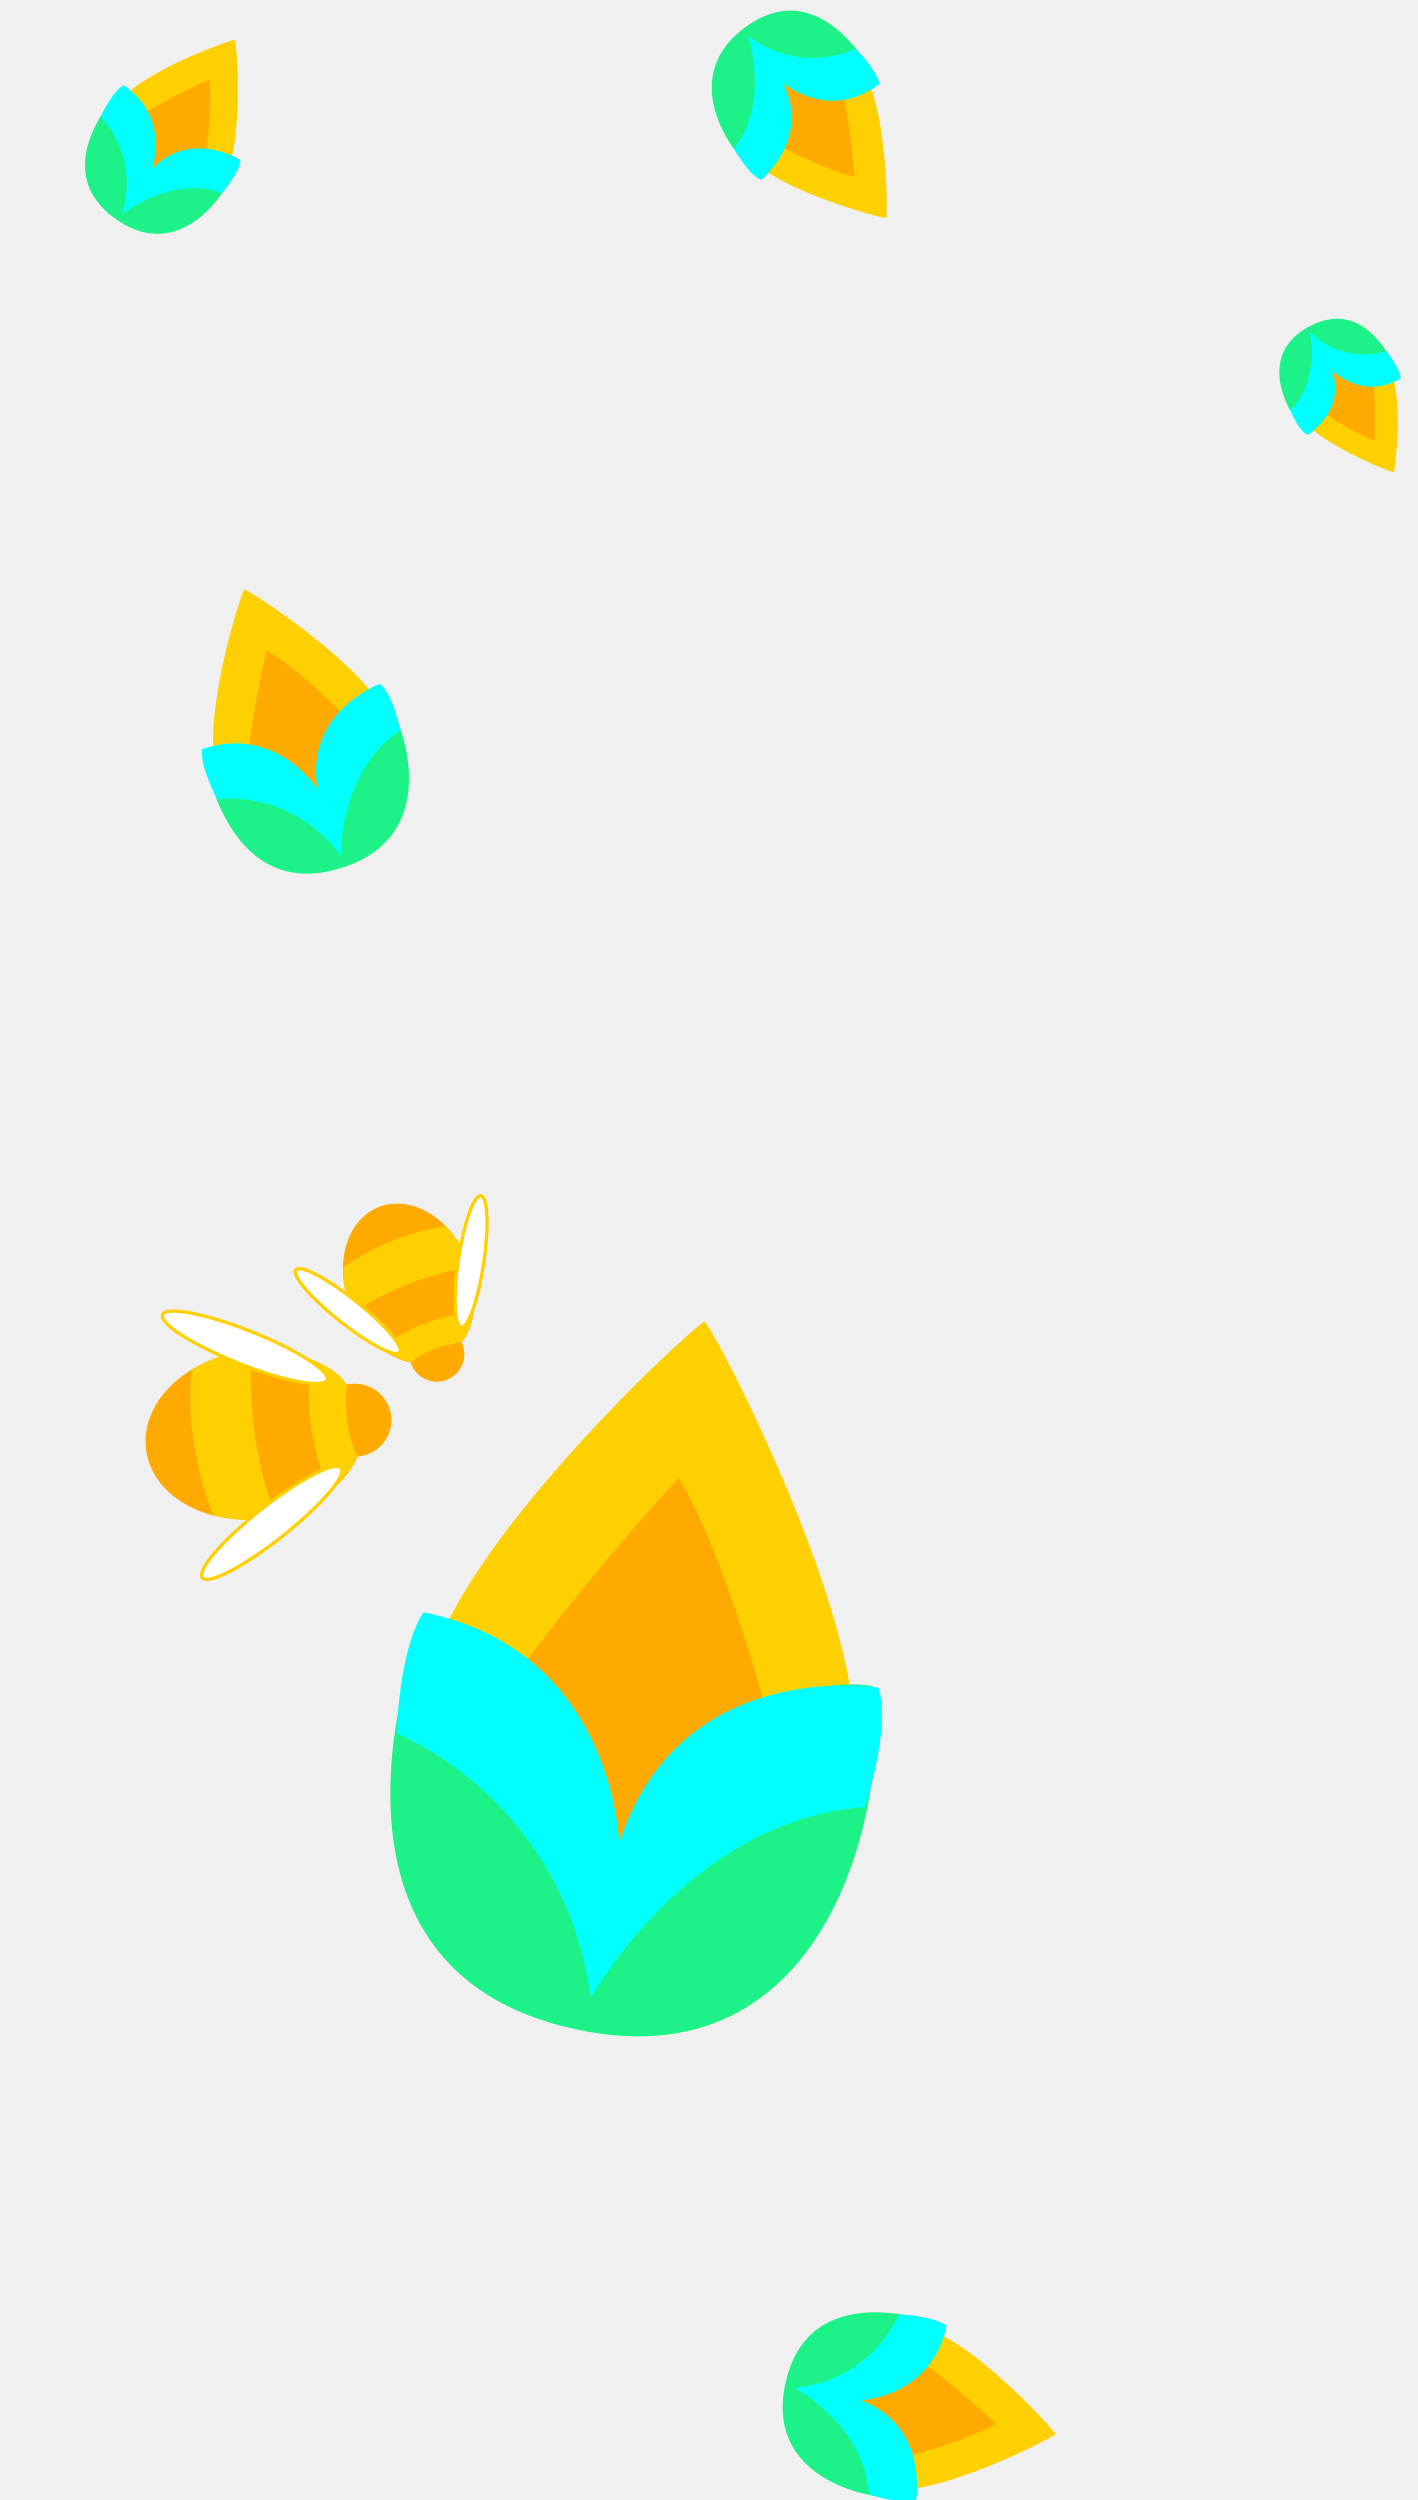
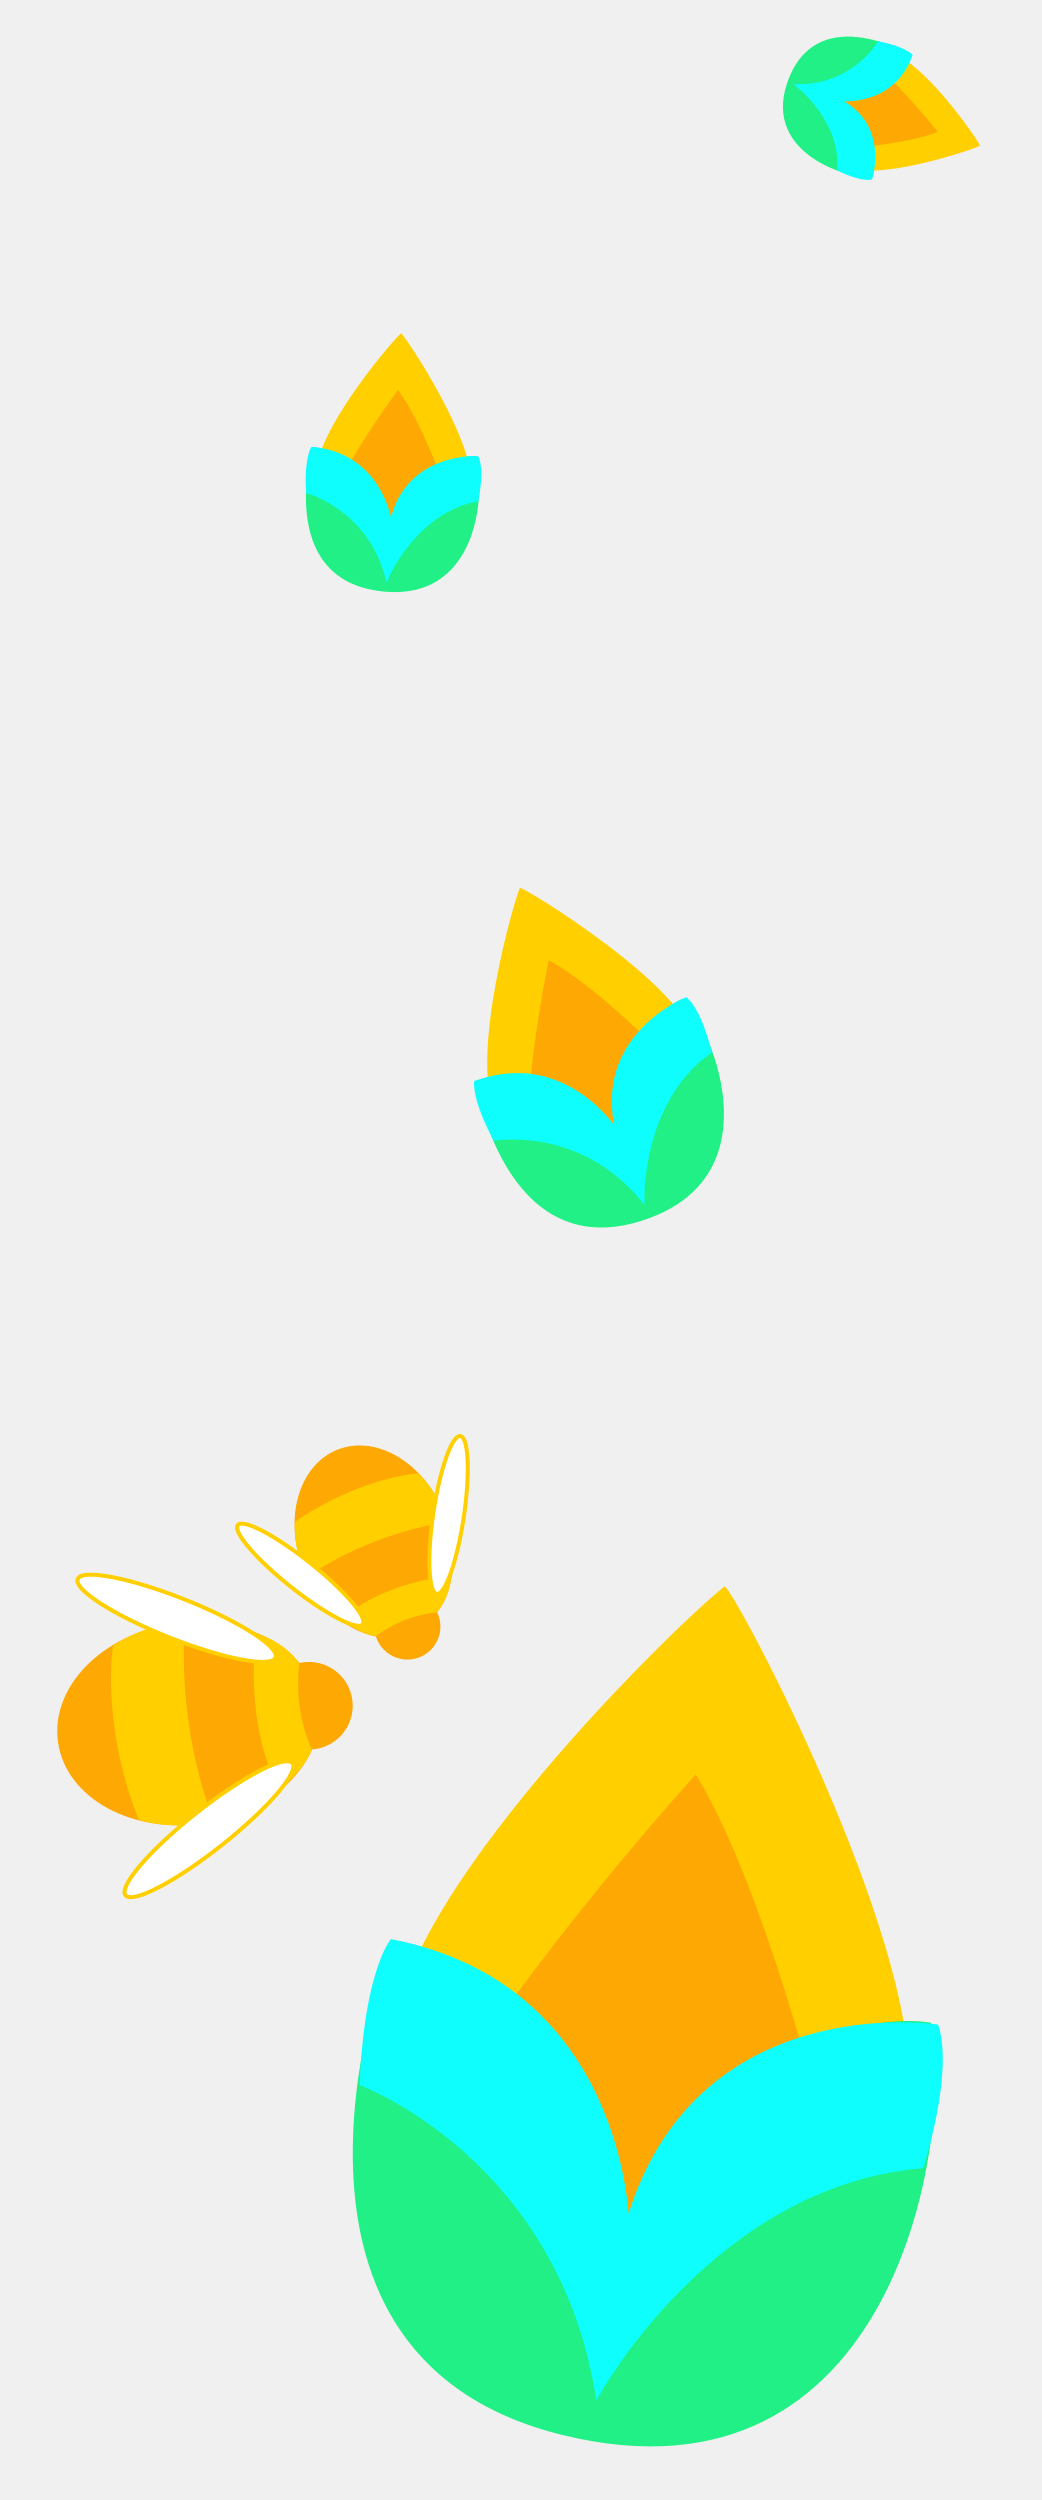
- <svg xmlns="http://www.w3.org/2000/svg" version="1.1" id="Layer_1" x="0px" y="0px" width="1274.638px" height="2248.024px" viewBox="0 0 1274.638 2248.024" enable-background="new 0 0 1274.638 2248.024" xml:space="preserve">
-   <g id="Comments">
-     <g id="patel-6">
+ <svg xmlns="http://www.w3.org/2000/svg" version="1.1" id="Layer_1" x="0px" y="0px" width="779.488px" height="1870.655px" viewBox="88.045 0 779.488 1870.655" enable-background="new 88.045 0 779.488 1870.655" xml:space="preserve">
+   <g id="Comments" display="none" opacity="0.5">
+     <g id="patel-6" display="inline">
      <g>
        <path fill="#FFD000" d="M949.154,2188.653c-11.503-15.192-97.756-106.602-134.745-95.593     c-58.765,17.491-73.408,103.738-23.958,141.105C820.238,2256.675,950.64,2190.616,949.154,2188.653z" />
        <path fill="#FFAA00" d="M827.172,2122.056c-1.818-1.993-5.662-2.701-8.279-3.356l-51.098-21.38     c-4.396-1.1-9.051,0.042-12.438,3.052l-38.042,33.803c-3.801,3.378-5.421,8.581-4.21,13.52l10.838,44.164     c1.212,4.938,5.057,8.801,9.99,10.035l51.778,12.956c2.99,0.748,6.145,0.467,8.955-0.797c0,0,68.221-15.363,101.021-34.542     C859.746,2146.013,827.172,2122.056,827.172,2122.056z" />
        <path fill="#1DF288" stroke="#1DF288" stroke-width="1.2" stroke-miterlimit="10" d="M849.492,2092.182     c0,0-116.554-48.19-141.409,45.997s82.528,112.789,115.311,106.951c0,0,11.508-50.293-65.636-90.867     C757.758,2154.262,828.745,2150.164,849.492,2092.182z" />
        <path fill="#00FFFF" stroke="#00FFFF" stroke-width="2.5" stroke-miterlimit="10" d="M849.756,2091.835     c0,0-8.914-7.519-40.683-9.392c0,0-21.961,55.954-90.098,65.708c0,0,59.555,33.843,63.613,93.816c0,0,26.177,9.057,40.031,5.023     c0,0,11.792-68.959-54.575-89.321C768.044,2157.668,835.591,2157.953,849.756,2091.835z" />
      </g>
    </g>
-     <g id="patel-5">
+     <g id="patel-5" display="inline">
      <g>
        <path fill="#FFD000" d="M633.007,1188.355c-39.553,30.507-277.145,258.737-247.421,355.438     c47.224,153.63,273.64,189.993,370.433,59.498C814.326,1524.684,638.118,1184.413,633.007,1188.355z" />
        <path fill="#FFAA00" d="M461.292,1509.658c-5.181,4.813-6.949,14.905-8.604,21.781L397.84,1665.88     c-2.78,11.548,0.323,23.723,8.291,32.531l89.497,98.928c8.943,9.885,22.62,14.01,35.537,10.718l115.512-29.442     c12.916-3.292,22.951-13.461,26.071-26.421l32.749-136.025c1.891-7.854,1.081-16.117-2.3-23.456     c0,0-41.867-178.466-92.908-263.993C523.327,1423.713,461.292,1509.658,461.292,1509.658z" />
        <g>
          <path fill="#1DF288" stroke="#1DF288" stroke-width="1.2" stroke-miterlimit="10" d="M382.463,1451.851      c0,0-123.591,306.646,123.878,369.594s293.717-218.965,277.647-304.761c0,0-132.101-28.989-236.651,174.175      C547.336,1690.858,534.934,1504.879,382.463,1451.851z" />
          <path fill="#00FFFF" stroke="#00FFFF" stroke-width="2.5" stroke-miterlimit="10" d="M381.548,1451.166      c0,0-19.502,23.541-23.668,106.861c0,0,147.184,56.257,174.344,234.633c0,0,87.318-156.901,244.428-168.94      c0,0,23.128-68.828,12.229-105.049c0,0-181.035-29.298-232.856,145.143C556.025,1663.814,555.192,1486.75,381.548,1451.166z" />
        </g>
      </g>
    </g>
-     <g id="patel-4">
+     <g id="patel-4" display="inline">
      <g>
        <path fill="#FFD000" d="M219.438,530.095c-7.948,18.85-46.621,148.115-16.526,176.592     c47.812,45.242,135.854,12.549,144.044-53.485C351.89,613.423,220.465,527.659,219.438,530.095z" />
        <path fill="#FFAA00" d="M223.015,679.253c-0.876,2.76,0.529,6.714,1.325,9.499l7.557,58.983c1.338,4.677,4.899,8.391,9.515,9.924     l51.85,17.218c5.181,1.72,10.888,0.433,14.829-3.345l35.24-33.787c3.94-3.778,5.467-9.426,3.966-14.675l-15.754-55.092     c-0.91-3.181-2.864-5.963-5.549-7.897c0,0-50.91-55.175-86.35-75.371C227.799,636.108,223.015,679.253,223.015,679.253z" />
        <path fill="#1DF288" stroke="#1DF288" stroke-width="1.2" stroke-miterlimit="10" d="M183.259,674.542     c0,0,17.776,134.23,118.683,106.769s60.548-137.279,37.52-164.622c0,0-52.935,16.303-49.237,109.806     C290.224,726.494,248.303,662.7,183.259,674.542z" />
        <path fill="#00FFFF" stroke="#00FFFF" stroke-width="2.5" stroke-miterlimit="10" d="M182.795,674.482     c0,0-2.205,12.324,13.111,42.865c0,0,63.81-9.625,109.459,48.484c0,0-0.512-73.537,53.065-109.508     c0,0-5.634-29.198-16.823-39.912c0,0-70.441,26.06-53.739,98.692C287.868,715.102,251.868,652.153,182.795,674.482z" />
      </g>
    </g>
-     <g id="patel-3">
+     <g id="patel-3" display="inline">
      <g>
        <path fill="#FFD000" d="M211.083,35.667c-14.453,3.698-106.58,38.255-109.843,68.293c-5.185,47.721,52.634,84.431,94.595,60.061     C221.112,149.341,212.95,35.189,211.083,35.667z" />
        <path fill="#FFAA00" d="M126.039,103.534c-1.99,0.709-3.666,3.269-4.932,4.959l-30.92,30.405     c-2.126,2.84-2.712,6.546-1.567,9.903l12.871,37.706c1.286,3.768,4.551,6.514,8.483,7.136l35.165,5.562     c3.932,0.622,7.886-0.983,10.272-4.17l25.045-33.449c1.446-1.931,2.2-4.294,2.139-6.706c0,0,9.587-53.902,5.684-83.391     C153.205,87.282,126.039,103.534,126.039,103.534z" />
        <path fill="#1DF288" stroke="#1DF288" stroke-width="1.2" stroke-miterlimit="10" d="M111.239,78.368     c0,0-70.112,69.529-9.657,116.017s106.43-25.388,112.152-50.822c0,0-32.816-23.55-85.486,19.839     C128.248,163.402,146.805,110.918,111.239,78.368z" />
        <path fill="#00FFFF" stroke="#00FFFF" stroke-width="2.5" stroke-miterlimit="10" d="M111.069,78.072     c0,0-8.13,4.155-19.11,26.521c0,0,33.734,32.812,20.123,84.952c0,0,42.48-32.733,87.001-17.484c0,0,14.471-16.151,15.758-27.374     c0,0-46.204-29.413-81.017,12.323C133.825,157.009,154.503,108.337,111.069,78.072z" />
      </g>
    </g>
-     <g id="patel-2">
+     <g id="patel-2" display="inline">
      <g>
        <path fill="#FFD000" d="M797.062,195.888c1.378-16.595-1.079-126.358-30.672-140.693     c-47.015-22.775-105.275,24.939-95.318,78.062C677.069,165.258,796.884,198.033,797.062,195.888z" />
        <path fill="#FFAA00" d="M757.962,81.523c-0.014-2.357-2.037-5.055-3.316-7.004l-20.084-43.658     c-2.148-3.274-5.734-5.236-9.581-5.244l-43.214-0.087c-4.318-0.009-8.298,2.442-10.34,6.366l-18.266,35.097     c-2.042,3.925-1.812,8.679,0.598,12.353l25.301,38.561c1.461,2.227,3.611,3.878,6.103,4.689c0,0,51.771,29.662,83.365,36.234     C764.894,116.087,757.962,81.523,757.962,81.523z" />
        <path fill="#1DF288" stroke="#1DF288" stroke-width="1.2" stroke-miterlimit="10" d="M789.023,75.028     c0,0-46.14-99.208-115.356-52.257s-12.045,121.534,11.956,136.795c0,0,35.847-26.096,10.241-97.418     C695.864,62.148,742.977,100.763,789.023,75.028z" />
        <path fill="#00FFFF" stroke="#00FFFF" stroke-width="2.5" stroke-miterlimit="10" d="M789.387,74.955     c0,0-1.349-10.087-20.327-29.785c0,0-45.659,23.707-94.189-9.563c0,0,18.335,56.703-13.194,98.163c0,0,11.366,21.13,22.4,26.557     c0,0,46.636-38.1,16.341-89.976C700.417,70.352,742.869,109.824,789.387,74.955z" />
      </g>
    </g>
-     <g id="patel-1">
+     <g id="patel-1" display="inline">
      <g>
        <path fill="#FFD000" d="M1253.409,424.7c2.392-11.43,9.93-88.079-10.044-100.743c-31.732-20.121-77.485,7.819-74.856,45.71     C1170.094,392.492,1253.1,426.177,1253.409,424.7z" />
        <path fill="#FFAA00" d="M1235.101,341.524c0.189-1.642-1.03-3.704-1.781-5.177l-10.681-32.22c-1.26-2.474-3.662-4.166-6.416-4.52     l-30.932-3.979c-3.091-0.398-6.148,0.948-7.943,3.495l-16.05,22.781c-1.795,2.547-2.033,5.879-0.618,8.655l14.848,29.144     c0.857,1.683,2.257,3.028,3.972,3.818c0,0,34.554,25.348,56.617,32.789C1237.137,366.219,1235.101,341.524,1235.101,341.524z" />
        <path fill="#1DF288" stroke="#1DF288" stroke-width="1.2" stroke-miterlimit="10" d="M1257.89,339.818     c0,0-24.631-73.26-78.164-46.845c-53.532,26.415-18.917,83.53-3.026,96.332c0,0,27.875-14.92,15.583-66.902     C1192.283,322.403,1222.743,353.562,1257.89,339.818z" />
        <path fill="#00FFFF" stroke="#00FFFF" stroke-width="2.5" stroke-miterlimit="10" d="M1258.157,339.8     c0,0-0.112-7.146-12.031-22.582c0,0-34.698,12.367-66.625-15.199c0,0,8.325,41.144-17.76,67.153c0,0,6.348,15.743,13.788,20.522     c0,0,36.616-22.3,19.32-61.167C1194.848,328.528,1221.899,359.861,1258.157,339.8z" />
      </g>
    </g>
-     <g id="bee-1">
+     <g id="bee-1" display="inline">
      <g>
        <path fill="#FFAA00" stroke="#FFAA00" stroke-miterlimit="10" d="M420.085,1133.565c-14.879-37.74-50.366-59.098-79.258-47.708     c-28.899,11.394-40.264,51.223-25.385,88.963c10.745,27.255,32.238,45.972,54.233,49.966c0.186,0.617,0.406,1.238,0.647,1.85     c4.9,12.428,18.946,18.536,31.381,13.634c12.428-4.9,18.534-18.953,13.634-31.381c-0.241-0.612-0.504-1.216-0.79-1.794     C427.89,1189.161,430.83,1160.82,420.085,1133.565z" />
        <path fill="#FFD000" d="M369.675,1224.786c0,0,16.61-14.397,44.872-17.691c0,0,9.549-8.266,11.056-27.263     c0,0-48.799,3.29-82.622,32.573C342.982,1212.406,359.54,1224.771,369.675,1224.786z" />
        <path fill="#FFD000" d="M317.769,1180.723c0,0,41.323-31.096,104.443-41.176c0,0-3.661-19.883-21.622-36.407     c0,0-43.027,2.737-91.662,36.137C308.929,1139.277,306.205,1157.593,317.769,1180.723z" />
-         <ellipse transform="matrix(-0.7828 -0.6223 0.6223 -0.7828 -176.1924 2296.463)" fill="#FFFFFF" stroke="#FFD000" stroke-width="3" stroke-miterlimit="10" cx="312.699" cy="1178.982" rx="59.687" ry="11.478" />
-         <ellipse transform="matrix(-0.1475 0.9891 -0.9891 -0.1475 1608.022 882.6296)" fill="#FFFFFF" stroke="#FFD000" stroke-width="3" stroke-miterlimit="10" cx="423.627" cy="1134.318" rx="59.688" ry="11.478" />
+         <ellipse transform="matrix(-0.6223 0.7828 -0.7828 -0.6223 1430.179 1667.836)" fill="#FFFFFF" stroke="#FFD000" stroke-width="3" stroke-miterlimit="10" cx="312.707" cy="1178.963" rx="11.478" ry="59.688" />
+         <ellipse transform="matrix(0.9891 0.1475 -0.1475 0.9891 171.9397 -50.0699)" fill="#FFFFFF" stroke="#FFD000" stroke-width="3" stroke-miterlimit="10" cx="423.583" cy="1134.327" rx="11.478" ry="59.69" />
      </g>
-       <animateTransform type="translate" fill="remove" attributeType="XML" repeatCount="indefinite" additive="replace" accumulate="none" restart="always" dur="4s" begin="0.5" attributeName="transform" calcMode="linear" values="0,0; -35,-25; 40,-25; 32,20; -35,0; 0,0;">
+       <animateTransform type="translate" fill="remove" additive="replace" accumulate="none" restart="always" dur="4s" begin="0.5" attributeName="transform" calcMode="linear" values="0,0; -35,-25; 40,-25; 32,20; -35,0; 0,0;" repeatCount="indefinite" attributeType="XML">
			</animateTransform>
    </g>
-     <g id="bee-2">
+     <g id="bee-2" display="inline">
      <g>
        <path fill="#FFAA00" stroke="#FFAA00" stroke-miterlimit="10" d="M218.045,1216.026c-53.547,7.869-92.071,47.485-86.047,88.478     c6.025,41.004,54.317,67.862,107.864,59.994c38.671-5.683,69.513-27.92,81.381-55.282c0.859-0.054,1.732-0.151,2.6-0.279     c17.634-2.591,29.834-18.984,27.242-36.627c-2.591-17.634-18.993-29.833-36.627-27.242c-0.869,0.128-1.733,0.286-2.571,0.481     C292.641,1222.769,256.716,1210.343,218.045,1216.026z" />
        <path fill="#FFD000" d="M321.244,1309.216c0,0-13.66-25.95-9.356-63.667c0,0-7.839-14.916-32.06-22.642     c0,0-10.545,64.395,17.226,117.227C297.054,1340.134,318.146,1322.379,321.244,1309.216z" />
        <path fill="#FFD000" d="M248.238,1363.267c0,0-27.848-63.127-21.776-148.188c0,0-26.941-1.282-53.863,17.033     c0,0-9.511,56.729,19.111,130.053C191.71,1362.166,214.678,1371.266,248.238,1363.267z" />
-         <ellipse transform="matrix(-0.7841 0.6206 -0.6206 -0.7841 1285.825 2291.411)" fill="#FFFFFF" stroke="#FFD000" stroke-width="3" stroke-miterlimit="10" cx="244.373" cy="1369.345" rx="79.628" ry="15.313" />
-         <ellipse transform="matrix(0.9295 0.3688 -0.3688 0.9295 462.3557 4.2054)" fill="#FFFFFF" stroke="#FFD000" stroke-width="3" stroke-miterlimit="10" cx="220.177" cy="1211.581" rx="79.629" ry="15.313" />
+         <ellipse transform="matrix(0.6206 0.7841 -0.7841 0.6206 1166.463 327.8837)" fill="#FFFFFF" stroke="#FFD000" stroke-width="3" stroke-miterlimit="10" cx="244.396" cy="1369.365" rx="15.313" ry="79.626" />
+         <ellipse transform="matrix(0.3688 -0.9295 0.9295 0.3688 -987.1883 969.3983)" fill="#FFFFFF" stroke="#FFD000" stroke-width="3" stroke-miterlimit="10" cx="220.179" cy="1211.571" rx="15.313" ry="79.628" />
      </g>
-       <animateTransform type="translate" fill="remove" attributeType="XML" repeatCount="indefinite" additive="replace" accumulate="none" restart="always" dur="4.5s" begin="0" attributeName="transform" calcMode="linear" values="0,0; -20,25; 25,20; 45,30; 25,10; 0,0;">
+       <animateTransform type="translate" fill="remove" additive="replace" accumulate="none" restart="always" dur="4.5s" begin="0" attributeName="transform" calcMode="linear" values="0,0; -20,25; 25,20; 45,30; 25,10; 0,0;" repeatCount="indefinite" attributeType="XML">
			</animateTransform>
    </g>
  </g>
+   <g>
+     <g>
+       <g>
+         <path fill="#FFCF00" d="M476.974,664.448c-7.459,19.054-42.779,149.304-11.95,176.998c48.978,43.998,136.162,9.029,142.641-57.21     C611.568,744.336,477.938,661.986,476.974,664.448z" />
+         <path fill="#FDA803" d="M484.414,813.496c-0.805,2.783,0.702,6.7,1.571,9.464l9.084,58.78c1.458,4.642,5.116,8.263,9.771,9.677     l52.29,15.873c5.225,1.586,10.898,0.151,14.741-3.729l34.36-34.696c3.842-3.88,5.222-9.567,3.585-14.776l-17.179-54.677     c-0.992-3.157-3.018-5.888-5.753-7.753c0,0-52.333-53.85-88.292-73.125C488.08,770.232,484.414,813.496,484.414,813.496z" />
+         <g>
+           <path fill="#20F086" stroke="#20F086" stroke-width="1.2" stroke-miterlimit="10" d="M444.541,809.815      c0,0,21.251,133.753,121.434,103.682c100.183-30.071,56.985-138.831,33.251-165.574c0,0-52.506,17.672-46.387,111.068      C552.839,858.991,509.27,796.29,444.541,809.815z" />
+           <path fill="#0EFDFD" stroke="#0EFDFD" stroke-width="2.5" stroke-miterlimit="10" d="M444.075,809.767      c0,0-1.885,12.38,14.219,42.52c0,0,63.553-11.276,110.702,45.643c0,0-2.416-73.514,50.222-110.869      c0,0-6.39-29.049-17.855-39.472c0,0-69.757,27.882-51.176,100.072C550.188,847.661,512.562,785.652,444.075,809.767z" />
+         </g>
+       </g>
+     </g>
+     <g>
+       <g>
+         <path fill="#FFCF00" d="M821.408,108.826c-5.659-10.217-50.052-73.175-73.452-69.709c-37.176,5.507-53.554,56.565-26.797,83.535     C737.277,138.898,822.139,110.147,821.408,108.826z" />
+         <path fill="#FDA803" d="M753.181,57.82c-0.93-1.367-3.201-2.131-4.732-2.756l-29.146-17.412     c-2.571-1.049-5.495-0.761-7.812,0.771l-26.019,17.205c-2.6,1.719-4.035,4.736-3.729,7.837l2.739,27.739     c0.306,3.102,2.304,5.779,5.189,6.957l30.291,12.36c1.749,0.714,3.688,0.817,5.503,0.294c0,0,42.729-3.394,64.296-12.181     C770.864,75.186,753.181,57.82,753.181,57.82z" />
+         <g>
+           <path fill="#20F086" stroke="#20F086" stroke-width="1.2" stroke-miterlimit="10" d="M769.32,41.633      c0,0-66.533-39.366-89.797,15.622c-23.264,54.989,40.274,75.606,60.673,74.912c0,0,11.352-29.516-31.93-60.837      C708.265,71.33,751.693,75.011,769.32,41.633z" />
+           <path fill="#0EFDFD" stroke="#0EFDFD" stroke-width="2.5" stroke-miterlimit="10" d="M769.51,41.445      c0,0-4.755-5.337-23.869-9.234c0,0-18.187,32.042-60.377,32.04c0,0,33.195,25.709,30.446,62.45c0,0,15.096,7.77,23.853,6.526      c0,0,13.147-40.817-25.352-58.938C714.211,74.29,755.17,80.332,769.51,41.445z" />
+         </g>
+       </g>
+     </g>
+     <g>
+       <g>
+         <path fill="#FFCF00" d="M388.052,249.413c-10.761,10.337-73.946,85.791-61.995,113.548     c18.987,44.098,87.401,47.583,111.931,5.702C452.764,343.436,389.442,248.077,388.052,249.413z" />
+         <path fill="#FDA803" d="M347.437,350.378c-1.383,1.597-1.582,4.651-1.852,6.746l-11.945,41.697     c-0.453,3.519,0.862,7.035,3.513,9.393l29.774,26.488c2.975,2.647,7.17,3.43,10.9,2.035l33.353-12.475     c3.729-1.395,6.381-4.739,6.889-8.688l5.331-41.454c0.308-2.394-0.199-4.821-1.441-6.891c0,0-18.199-51.647-36.119-75.397     C363.084,322.851,347.437,350.378,347.437,350.378z" />
+         <g>
+           <path fill="#20F086" stroke="#20F086" stroke-width="1.2" stroke-miterlimit="10" d="M322.16,335.758      c0,0-26.797,95.058,48.728,105.757S451.04,367,443.496,342.04c0,0-40.167-4.341-64.652,59.37      C378.844,401.41,369.153,346.58,322.16,335.758z" />
+           <path fill="#0EFDFD" stroke="#0EFDFD" stroke-width="2.5" stroke-miterlimit="10" d="M321.866,335.584      c0,0-5.031,7.621-3.577,32.499c0,0,45.527,11.952,59.355,64.047c0,0,20.862-49.416,67.131-58.067c0,0,4.645-21.187,0.238-31.592      c0,0-54.709-2.852-64.463,50.626C380.55,393.098,374.583,340.542,321.866,335.584z" />
+         </g>
+       </g>
+     </g>
+     <g>
+       <g>
+         <path fill="#FFCF00" d="M630.106,1187.122c-39.274,30.882-274.771,261.374-244.137,357.813     c48.669,153.214,275.463,187.465,371.052,56.043C814.603,1521.811,635.181,1183.132,630.106,1187.122z" />
+         <path fill="#FDA803" d="M461.369,1510.085c-5.137,4.862-6.811,14.973-8.402,21.865l-53.599,134.976     c-2.672,11.576,0.545,23.724,8.597,32.459l90.437,98.107c9.037,9.803,22.755,13.801,35.644,10.387l115.256-30.527     c12.888-3.414,22.829-13.678,25.828-26.669l31.482-136.355c1.818-7.874,0.931-16.13-2.519-23.438     c0,0-43.544-178.105-95.393-263.169C522.611,1423.546,461.369,1510.085,461.369,1510.085z" />
+         <g>
+           <path fill="#20F086" stroke="#20F086" stroke-width="1.2" stroke-miterlimit="10" d="M381.985,1453.006      c0,0-120.743,307.854,127.356,368.497s291.718-221.75,274.843-307.41c0,0-132.394-27.758-235.061,176.418      C549.123,1690.511,534.979,1504.617,381.985,1453.006z" />
+           <path fill="#0EFDFD" stroke="#0EFDFD" stroke-width="2.5" stroke-miterlimit="10" d="M381.064,1452.329      c0,0-19.285,23.728-22.672,107.1c0,0,147.735,54.889,176.568,233.042c0,0,85.864-157.745,242.889-171.255      c0,0,22.487-69.057,11.248-105.181c0,0-181.34-27.609-231.538,147.346C557.56,1663.381,555.07,1486.295,381.064,1452.329z" />
+         </g>
+       </g>
+     </g>
+     <g>
+       <path fill="#FDA803" stroke="#FDA803" stroke-miterlimit="10" d="M420.146,1132.879c-14.882-37.748-50.377-59.111-79.275-47.718    c-28.906,11.396-40.272,51.233-25.39,88.982c10.748,27.261,32.244,45.982,54.245,49.976c0.186,0.618,0.406,1.238,0.647,1.851    c4.901,12.431,18.95,18.54,31.388,13.637c12.431-4.901,18.538-18.957,13.637-31.388c-0.241-0.612-0.504-1.216-0.79-1.794    C427.953,1188.487,430.894,1160.14,420.146,1132.879z" />
+       <path fill="#FFCF00" d="M369.726,1224.12c0,0,16.613-14.4,44.882-17.695c0,0,9.551-8.268,11.058-27.269    c0,0-48.81,3.291-82.639,32.58C343.026,1211.737,359.588,1224.105,369.726,1224.12z" />
+       <path fill="#FFCF00" d="M317.809,1180.048c0,0,41.332-31.102,104.465-41.185c0,0-3.661-19.887-21.626-36.415    c0,0-43.036,2.737-91.681,36.145C308.966,1138.593,306.242,1156.913,317.809,1180.048z" />
+       <ellipse transform="matrix(0.6223 -0.7828 0.7828 0.6223 -804.2373 689.8522)" fill="#FFFFFF" stroke="#FFCF00" stroke-width="3" stroke-miterlimit="10" cx="312.721" cy="1178.294" rx="11.481" ry="59.699" />
+       <ellipse transform="matrix(-0.9891 -0.1475 0.1475 -0.9891 675.5845 2317.446)" fill="#FFFFFF" stroke="#FFCF00" stroke-width="3" stroke-miterlimit="10" cx="423.73" cy="1133.67" rx="11.481" ry="59.699" />
+     </g>
+     <g>
+       <path fill="#FDA803" stroke="#FDA803" stroke-miterlimit="10" d="M218.063,1215.358c-53.559,7.87-92.09,47.495-86.065,88.497    c6.027,41.012,54.329,67.877,107.887,60.006c38.679-5.684,69.528-27.926,81.398-55.294c0.859-0.054,1.732-0.151,2.601-0.279    c17.637-2.592,29.841-18.987,27.247-36.635c-2.592-17.638-18.997-29.839-36.635-27.248c-0.869,0.128-1.733,0.286-2.571,0.481    C292.675,1222.103,256.742,1209.674,218.063,1215.358z" />
+       <path fill="#FFCF00" d="M321.284,1308.568c0,0-13.663-25.955-9.358-63.681c0,0-7.84-14.919-32.067-22.647    c0,0-10.547,64.409,17.23,117.252C297.089,1339.493,318.186,1321.734,321.284,1308.568z" />
+       <path fill="#FFCF00" d="M248.263,1362.631c0,0-27.854-63.141-21.781-148.219c0,0-26.947-1.283-53.875,17.037    c0,0-9.513,56.741,19.115,130.081C191.723,1361.529,214.696,1370.632,248.263,1362.631z" />
+       <ellipse transform="matrix(-0.6206 -0.7841 0.7841 -0.6206 -677.1082 2409.795)" fill="#FFFFFF" stroke="#FFCF00" stroke-width="3" stroke-miterlimit="10" cx="244.439" cy="1368.708" rx="15.317" ry="79.647" />
+       <ellipse transform="matrix(-0.3688 0.9295 -0.9295 -0.3688 1426.967 1452.851)" fill="#FFFFFF" stroke="#FFCF00" stroke-width="3" stroke-miterlimit="10" cx="220.179" cy="1210.942" rx="15.317" ry="79.647" />
+     </g>
+   </g>
</svg>
